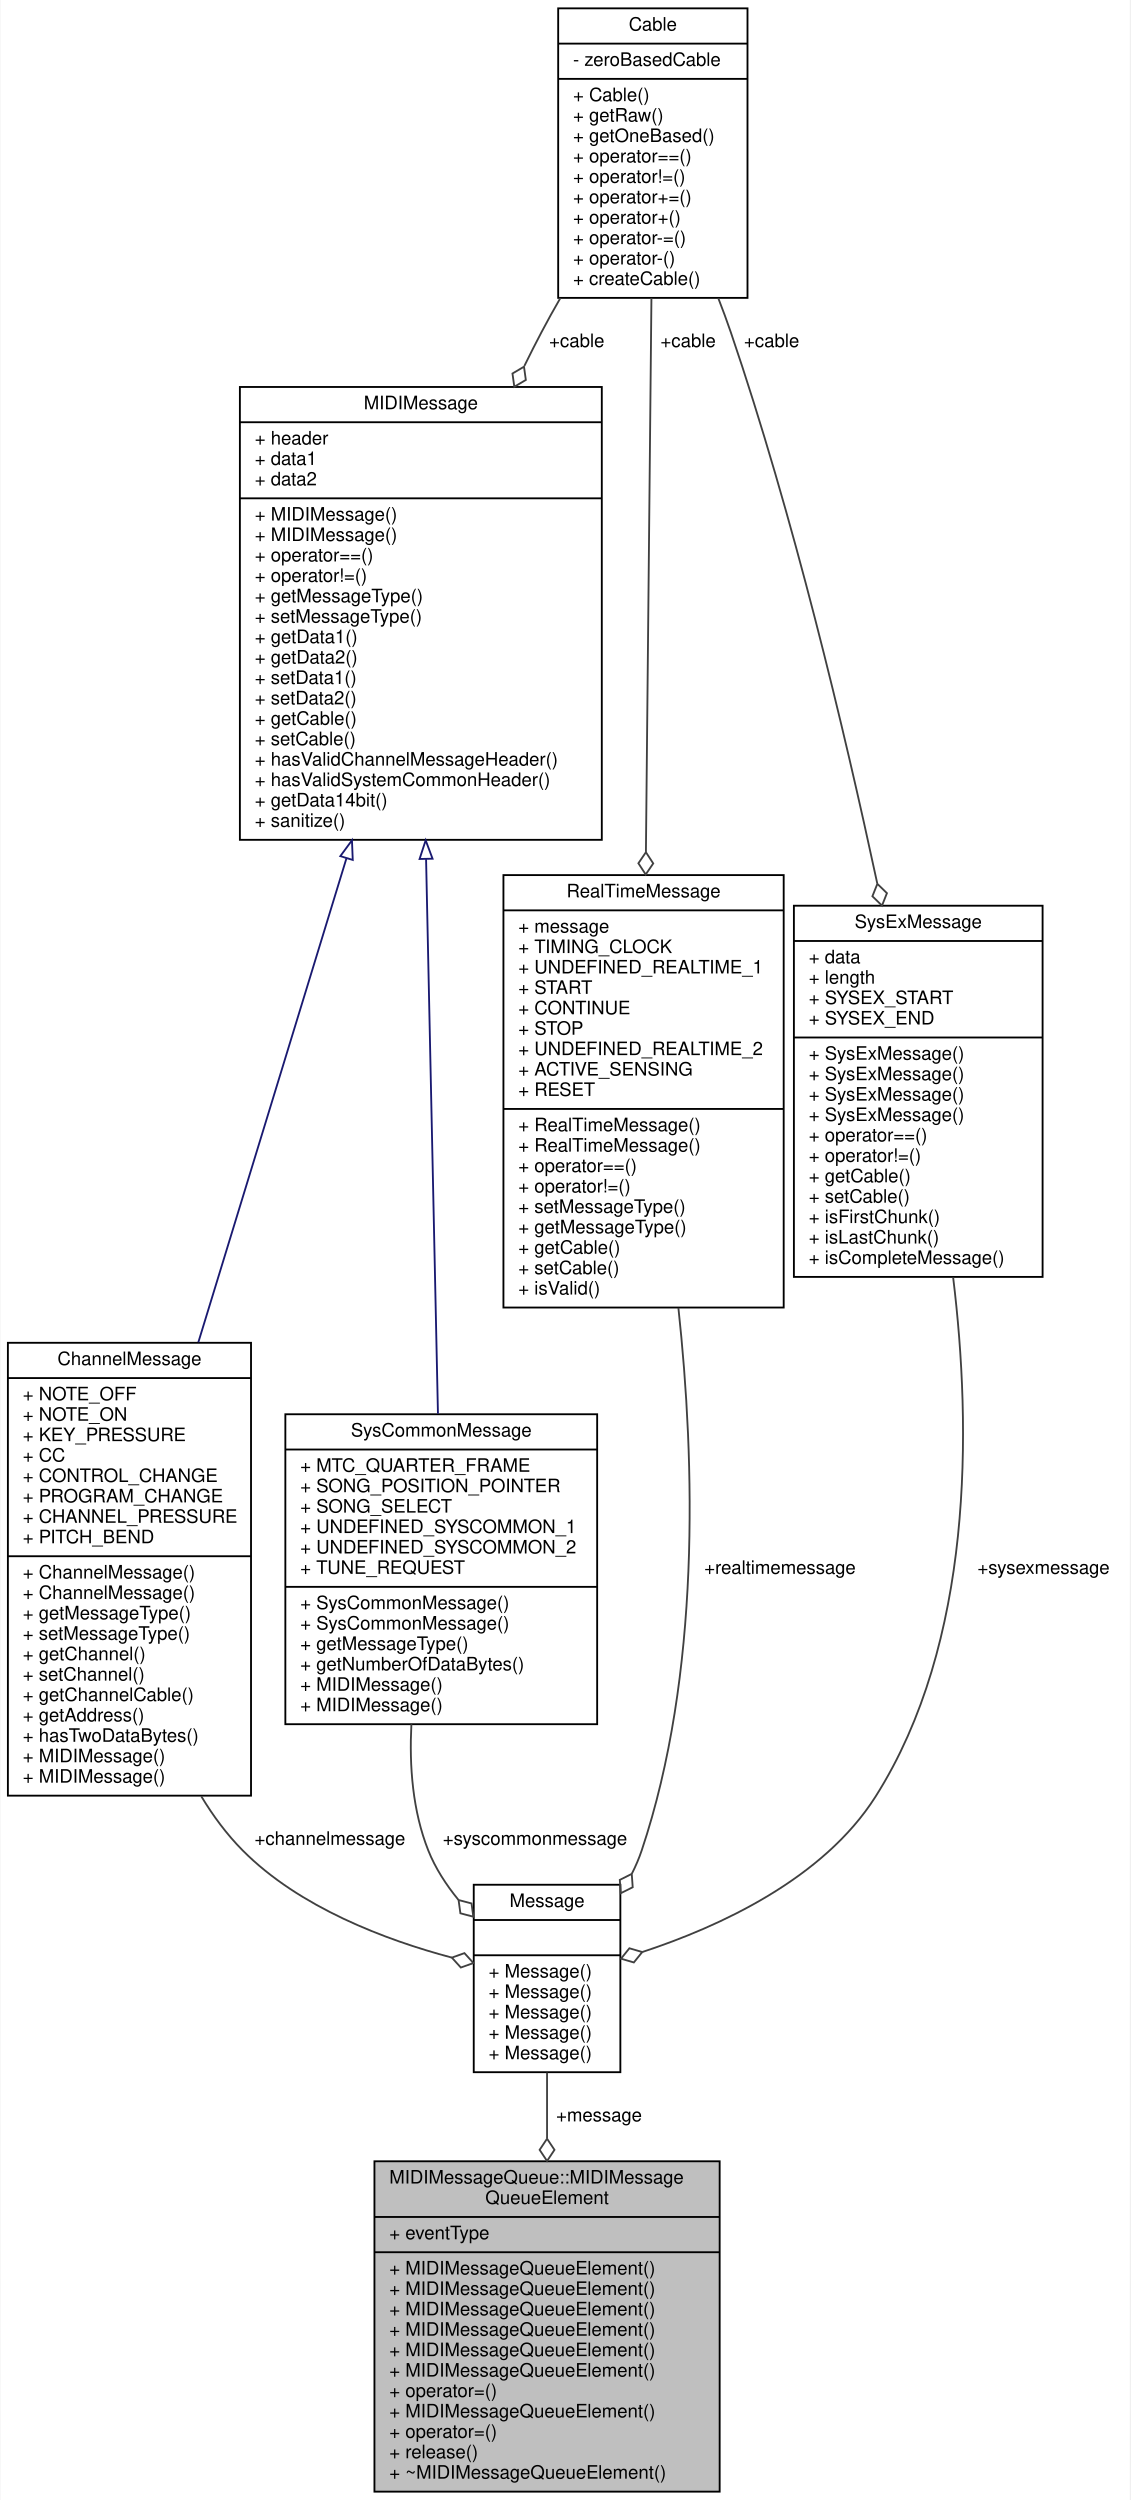
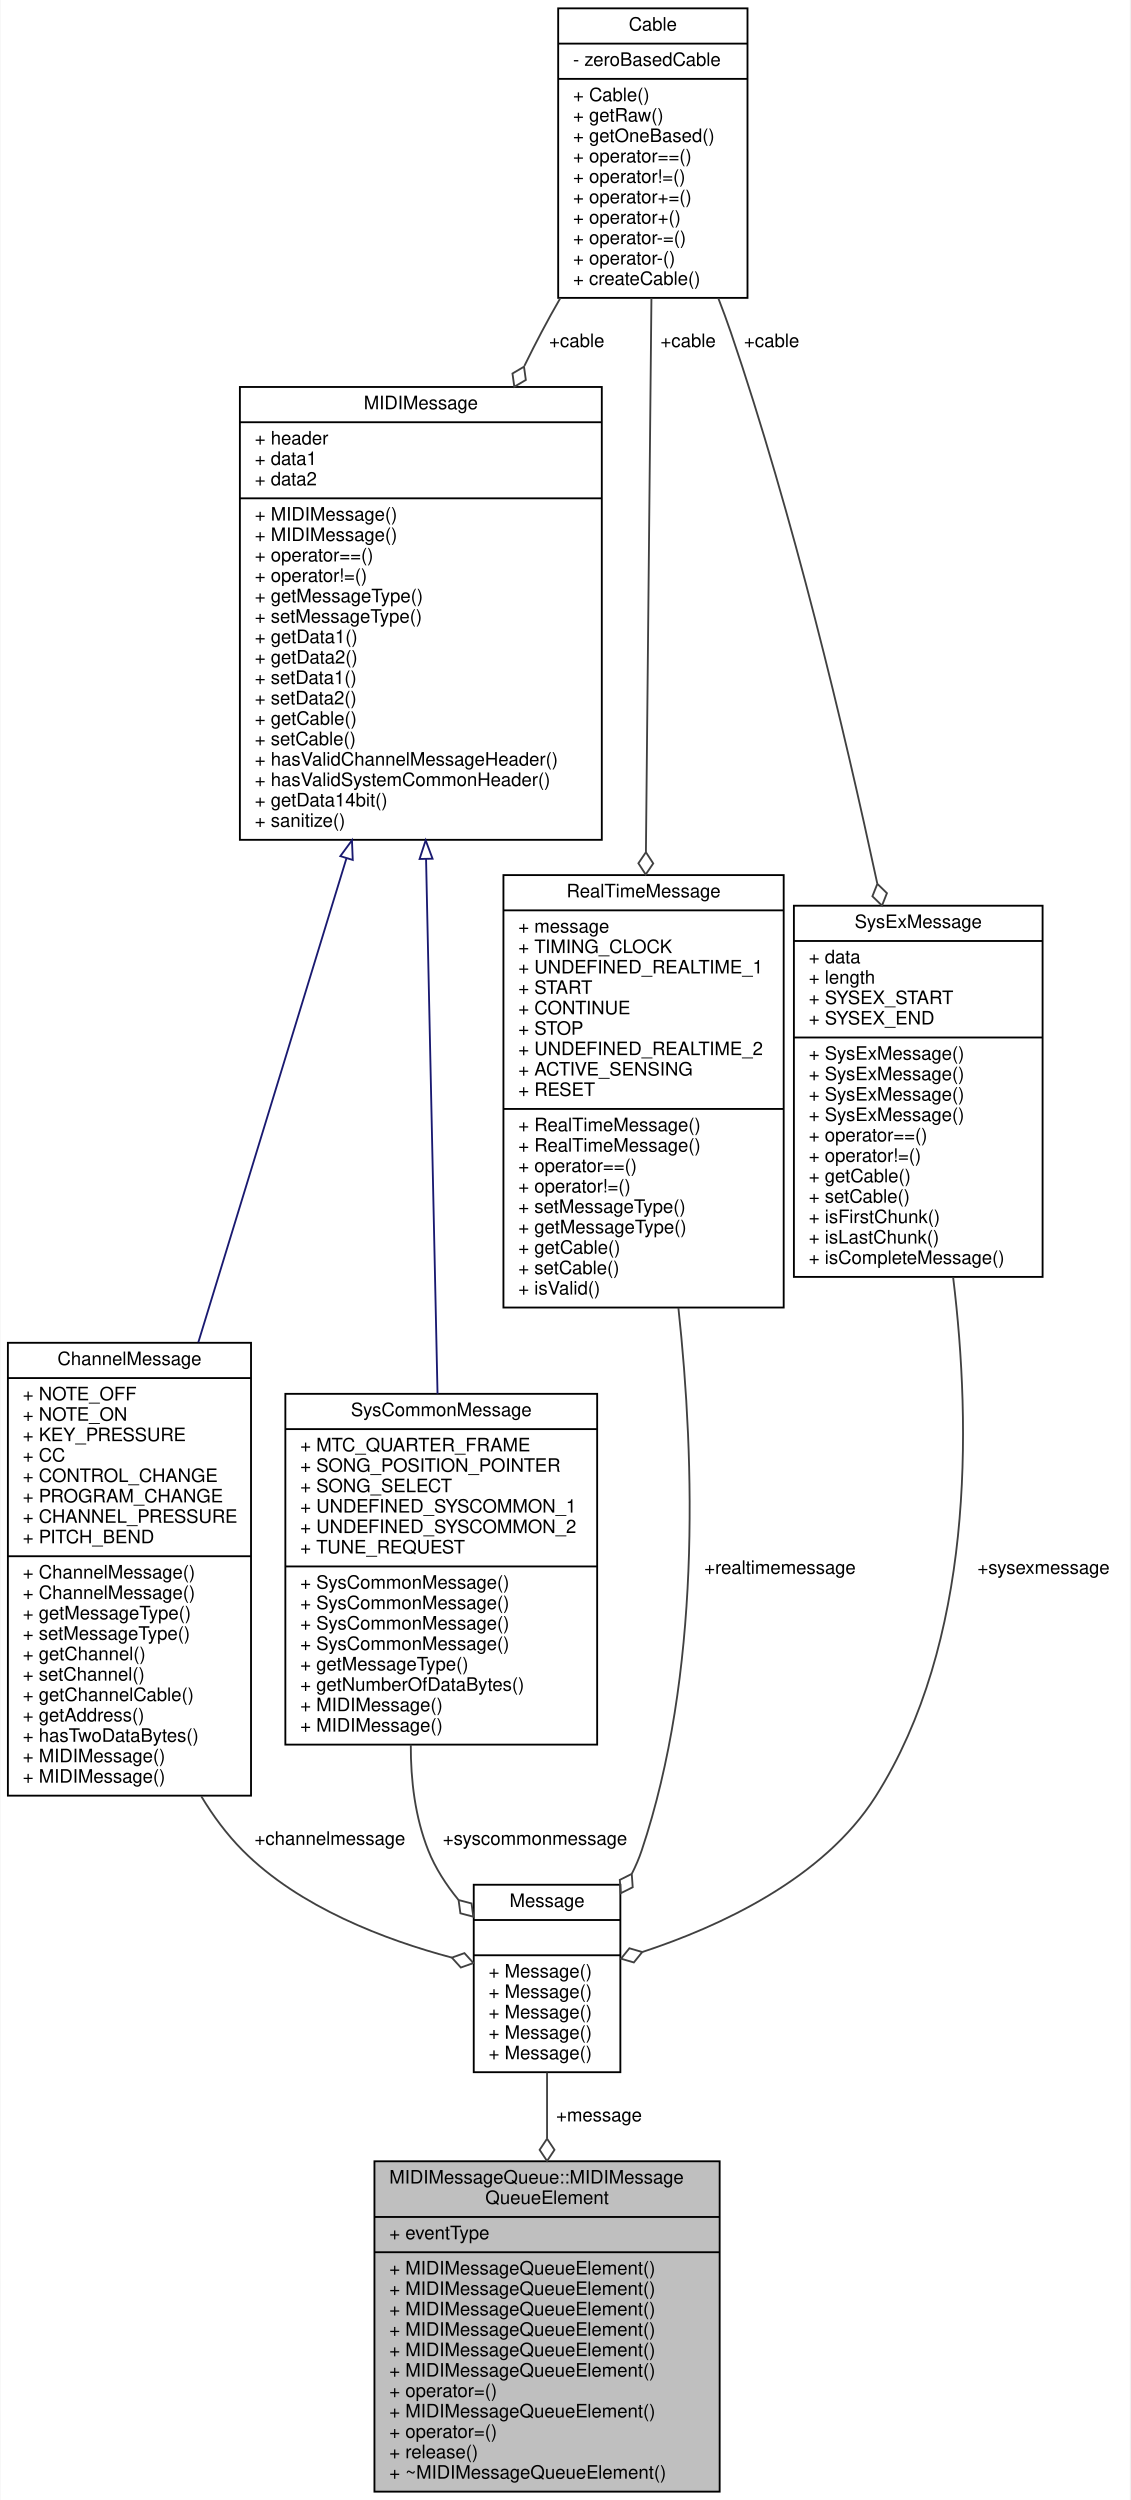
<svg xmlns="http://www.w3.org/2000/svg" xmlns:xlink="http://www.w3.org/1999/xlink" width="609pt" height="1347pt" viewBox="0.00 0.00 608.50 1347.00">
  <g id="graph0" class="graph" transform="scale(1 1) rotate(0) translate(4 1343)">
    <polygon fill="white" stroke="transparent" points="-4,4 -4,-1343 604.5,-1343 604.5,4 -4,4" />
    <g id="node1" class="node">
      <g id="a_node1">
        <a xlink:title=" ">
          <polygon fill="#bfbfbf" stroke="black" points="197.5,-0.5 197.5,-178.5 383.5,-178.5 383.5,-0.5 197.5,-0.5" />
          <text text-anchor="start" x="205.5" y="-166.5" font-family="Helvetica,sans-Serif" font-size="10.00">MIDIMessageQueue::MIDIMessage</text>
          <text text-anchor="middle" x="290.5" y="-155.5" font-family="Helvetica,sans-Serif" font-size="10.00">QueueElement</text>
          <polyline fill="none" stroke="black" points="197.5,-148.5 383.5,-148.5 " />
          <text text-anchor="start" x="205.5" y="-136.5" font-family="Helvetica,sans-Serif" font-size="10.00">+ eventType</text>
          <polyline fill="none" stroke="black" points="197.5,-129.5 383.5,-129.5 " />
          <text text-anchor="start" x="205.5" y="-117.5" font-family="Helvetica,sans-Serif" font-size="10.00">+ MIDIMessageQueueElement()</text>
          <text text-anchor="start" x="205.5" y="-106.5" font-family="Helvetica,sans-Serif" font-size="10.00">+ MIDIMessageQueueElement()</text>
          <text text-anchor="start" x="205.5" y="-95.5" font-family="Helvetica,sans-Serif" font-size="10.00">+ MIDIMessageQueueElement()</text>
          <text text-anchor="start" x="205.5" y="-84.5" font-family="Helvetica,sans-Serif" font-size="10.00">+ MIDIMessageQueueElement()</text>
          <text text-anchor="start" x="205.5" y="-73.5" font-family="Helvetica,sans-Serif" font-size="10.00">+ MIDIMessageQueueElement()</text>
          <text text-anchor="start" x="205.5" y="-62.5" font-family="Helvetica,sans-Serif" font-size="10.00">+ MIDIMessageQueueElement()</text>
          <text text-anchor="start" x="205.5" y="-51.5" font-family="Helvetica,sans-Serif" font-size="10.00">+ operator=()</text>
          <text text-anchor="start" x="205.5" y="-40.5" font-family="Helvetica,sans-Serif" font-size="10.00">+ MIDIMessageQueueElement()</text>
          <text text-anchor="start" x="205.5" y="-29.5" font-family="Helvetica,sans-Serif" font-size="10.00">+ operator=()</text>
          <text text-anchor="start" x="205.5" y="-18.5" font-family="Helvetica,sans-Serif" font-size="10.00">+ release()</text>
          <text text-anchor="start" x="205.5" y="-7.5" font-family="Helvetica,sans-Serif" font-size="10.00">+ ~MIDIMessageQueueElement()</text>
        </a>
      </g>
    </g>
    <g id="node2" class="node">
      <g id="a_node2">
        <a xlink:href="../../db/d98/unionMIDIMessageQueue_1_1MIDIMessageQueueElement_1_1Message.html" target="_top" xlink:title=" ">
          <polygon fill="white" stroke="black" points="251,-226.5 251,-327.5 330,-327.5 330,-226.5 251,-226.5" />
          <text text-anchor="middle" x="290.5" y="-315.5" font-family="Helvetica,sans-Serif" font-size="10.00">Message</text>
          <polyline fill="none" stroke="black" points="251,-308.5 330,-308.5 " />
          <text text-anchor="middle" x="290.5" y="-296.5" font-family="Helvetica,sans-Serif" font-size="10.00"> </text>
          <polyline fill="none" stroke="black" points="251,-289.5 330,-289.5 " />
          <text text-anchor="start" x="259" y="-277.5" font-family="Helvetica,sans-Serif" font-size="10.00">+ Message()</text>
          <text text-anchor="start" x="259" y="-266.5" font-family="Helvetica,sans-Serif" font-size="10.00">+ Message()</text>
          <text text-anchor="start" x="259" y="-255.5" font-family="Helvetica,sans-Serif" font-size="10.00">+ Message()</text>
          <text text-anchor="start" x="259" y="-244.5" font-family="Helvetica,sans-Serif" font-size="10.00">+ Message()</text>
          <text text-anchor="start" x="259" y="-233.5" font-family="Helvetica,sans-Serif" font-size="10.00">+ Message()</text>
        </a>
      </g>
    </g>
    <g id="edge1" class="edge">
      <path fill="none" stroke="#404040" d="M290.5,-226.29C290.5,-215.26 290.5,-203.19 290.5,-190.94" />
      <polygon fill="none" stroke="#404040" points="290.5,-190.66 286.5,-184.66 290.5,-178.66 294.5,-184.66 290.5,-190.66" />
      <text text-anchor="middle" x="318.5" y="-200" font-family="Helvetica,sans-Serif" font-size="10.00"> +message</text>
    </g>
    <g id="node3" class="node">
      <g id="a_node3">
        <a xlink:href="../../d7/d3f/structChannelMessage.html" target="_top" xlink:title=" ">
          <polygon fill="white" stroke="black" points="0,-375.5 0,-619.5 131,-619.5 131,-375.5 0,-375.5" />
          <text text-anchor="middle" x="65.5" y="-607.5" font-family="Helvetica,sans-Serif" font-size="10.00">ChannelMessage</text>
          <polyline fill="none" stroke="black" points="0,-600.5 131,-600.5 " />
          <text text-anchor="start" x="8" y="-588.5" font-family="Helvetica,sans-Serif" font-size="10.00">+ NOTE_OFF</text>
          <text text-anchor="start" x="8" y="-577.5" font-family="Helvetica,sans-Serif" font-size="10.00">+ NOTE_ON</text>
          <text text-anchor="start" x="8" y="-566.5" font-family="Helvetica,sans-Serif" font-size="10.00">+ KEY_PRESSURE</text>
          <text text-anchor="start" x="8" y="-555.5" font-family="Helvetica,sans-Serif" font-size="10.00">+ CC</text>
          <text text-anchor="start" x="8" y="-544.5" font-family="Helvetica,sans-Serif" font-size="10.00">+ CONTROL_CHANGE</text>
          <text text-anchor="start" x="8" y="-533.5" font-family="Helvetica,sans-Serif" font-size="10.00">+ PROGRAM_CHANGE</text>
          <text text-anchor="start" x="8" y="-522.5" font-family="Helvetica,sans-Serif" font-size="10.00">+ CHANNEL_PRESSURE</text>
          <text text-anchor="start" x="8" y="-511.5" font-family="Helvetica,sans-Serif" font-size="10.00">+ PITCH_BEND</text>
          <polyline fill="none" stroke="black" points="0,-504.5 131,-504.5 " />
          <text text-anchor="start" x="8" y="-492.5" font-family="Helvetica,sans-Serif" font-size="10.00">+ ChannelMessage()</text>
          <text text-anchor="start" x="8" y="-481.5" font-family="Helvetica,sans-Serif" font-size="10.00">+ ChannelMessage()</text>
          <text text-anchor="start" x="8" y="-470.5" font-family="Helvetica,sans-Serif" font-size="10.00">+ getMessageType()</text>
          <text text-anchor="start" x="8" y="-459.5" font-family="Helvetica,sans-Serif" font-size="10.00">+ setMessageType()</text>
          <text text-anchor="start" x="8" y="-448.5" font-family="Helvetica,sans-Serif" font-size="10.00">+ getChannel()</text>
          <text text-anchor="start" x="8" y="-437.5" font-family="Helvetica,sans-Serif" font-size="10.00">+ setChannel()</text>
          <text text-anchor="start" x="8" y="-426.5" font-family="Helvetica,sans-Serif" font-size="10.00">+ getChannelCable()</text>
          <text text-anchor="start" x="8" y="-415.5" font-family="Helvetica,sans-Serif" font-size="10.00">+ getAddress()</text>
          <text text-anchor="start" x="8" y="-404.5" font-family="Helvetica,sans-Serif" font-size="10.00">+ hasTwoDataBytes()</text>
          <text text-anchor="start" x="8" y="-393.5" font-family="Helvetica,sans-Serif" font-size="10.00">+ MIDIMessage()</text>
          <text text-anchor="start" x="8" y="-382.5" font-family="Helvetica,sans-Serif" font-size="10.00">+ MIDIMessage()</text>
        </a>
      </g>
    </g>
    <g id="edge2" class="edge">
      <path fill="none" stroke="#404040" d="M104.18,-375.19C110.57,-364.57 117.96,-354.61 126.5,-346 157.02,-315.23 203.49,-297.75 239.18,-288.24" />
      <polygon fill="none" stroke="#404040" points="239.19,-288.24 244.04,-282.9 250.83,-285.31 245.99,-290.65 239.19,-288.24" />
      <text text-anchor="middle" x="173.5" y="-349" font-family="Helvetica,sans-Serif" font-size="10.00"> +channelmessage</text>
    </g>
    <g id="node4" class="node">
      <g id="a_node4">
        <a xlink:href="../../d4/d61/structMIDIMessage.html" target="_top" xlink:title=" ">
          <polygon fill="white" stroke="black" points="125,-890.5 125,-1134.5 320,-1134.5 320,-890.5 125,-890.5" />
          <text text-anchor="middle" x="222.5" y="-1122.5" font-family="Helvetica,sans-Serif" font-size="10.00">MIDIMessage</text>
          <polyline fill="none" stroke="black" points="125,-1115.5 320,-1115.5 " />
          <text text-anchor="start" x="133" y="-1103.5" font-family="Helvetica,sans-Serif" font-size="10.00">+ header</text>
          <text text-anchor="start" x="133" y="-1092.5" font-family="Helvetica,sans-Serif" font-size="10.00">+ data1</text>
          <text text-anchor="start" x="133" y="-1081.5" font-family="Helvetica,sans-Serif" font-size="10.00">+ data2</text>
          <polyline fill="none" stroke="black" points="125,-1074.5 320,-1074.5 " />
          <text text-anchor="start" x="133" y="-1062.5" font-family="Helvetica,sans-Serif" font-size="10.00">+ MIDIMessage()</text>
          <text text-anchor="start" x="133" y="-1051.5" font-family="Helvetica,sans-Serif" font-size="10.00">+ MIDIMessage()</text>
          <text text-anchor="start" x="133" y="-1040.5" font-family="Helvetica,sans-Serif" font-size="10.00">+ operator==()</text>
          <text text-anchor="start" x="133" y="-1029.5" font-family="Helvetica,sans-Serif" font-size="10.00">+ operator!=()</text>
          <text text-anchor="start" x="133" y="-1018.5" font-family="Helvetica,sans-Serif" font-size="10.00">+ getMessageType()</text>
          <text text-anchor="start" x="133" y="-1007.5" font-family="Helvetica,sans-Serif" font-size="10.00">+ setMessageType()</text>
          <text text-anchor="start" x="133" y="-996.5" font-family="Helvetica,sans-Serif" font-size="10.00">+ getData1()</text>
          <text text-anchor="start" x="133" y="-985.5" font-family="Helvetica,sans-Serif" font-size="10.00">+ getData2()</text>
          <text text-anchor="start" x="133" y="-974.5" font-family="Helvetica,sans-Serif" font-size="10.00">+ setData1()</text>
          <text text-anchor="start" x="133" y="-963.5" font-family="Helvetica,sans-Serif" font-size="10.00">+ setData2()</text>
          <text text-anchor="start" x="133" y="-952.5" font-family="Helvetica,sans-Serif" font-size="10.00">+ getCable()</text>
          <text text-anchor="start" x="133" y="-941.5" font-family="Helvetica,sans-Serif" font-size="10.00">+ setCable()</text>
          <text text-anchor="start" x="133" y="-930.5" font-family="Helvetica,sans-Serif" font-size="10.00">+ hasValidChannelMessageHeader()</text>
          <text text-anchor="start" x="133" y="-919.5" font-family="Helvetica,sans-Serif" font-size="10.00">+ hasValidSystemCommonHeader()</text>
          <text text-anchor="start" x="133" y="-908.5" font-family="Helvetica,sans-Serif" font-size="10.00">+ getData14bit()</text>
          <text text-anchor="start" x="133" y="-897.5" font-family="Helvetica,sans-Serif" font-size="10.00">+ sanitize()</text>
        </a>
      </g>
    </g>
    <g id="edge3" class="edge">
      <path fill="none" stroke="midnightblue" d="M182.43,-880.57C157.86,-800.3 126.63,-698.23 102.62,-619.79" />
      <polygon fill="none" stroke="midnightblue" points="179.12,-881.71 185.39,-890.25 185.81,-879.66 179.12,-881.71" />
    </g>
    <g id="node6" class="node">
      <g id="a_node6">
        <a xlink:href="../../d5/dad/structSysCommonMessage.html" target="_top" xlink:title=" ">
-           <polygon fill="white" stroke="black" points="149.5,-414 149.5,-581 317.5,-581 317.5,-414 149.5,-414" />
-           <text text-anchor="middle" x="233.5" y="-569" font-family="Helvetica,sans-Serif" font-size="10.00">SysCommonMessage</text>
-           <polyline fill="none" stroke="black" points="149.5,-562 317.5,-562 " />
-           <text text-anchor="start" x="157.5" y="-550" font-family="Helvetica,sans-Serif" font-size="10.00">+ MTC_QUARTER_FRAME</text>
-           <text text-anchor="start" x="157.5" y="-539" font-family="Helvetica,sans-Serif" font-size="10.00">+ SONG_POSITION_POINTER</text>
-           <text text-anchor="start" x="157.5" y="-528" font-family="Helvetica,sans-Serif" font-size="10.00">+ SONG_SELECT</text>
-           <text text-anchor="start" x="157.5" y="-517" font-family="Helvetica,sans-Serif" font-size="10.00">+ UNDEFINED_SYSCOMMON_1</text>
-           <text text-anchor="start" x="157.5" y="-506" font-family="Helvetica,sans-Serif" font-size="10.00">+ UNDEFINED_SYSCOMMON_2</text>
-           <text text-anchor="start" x="157.5" y="-495" font-family="Helvetica,sans-Serif" font-size="10.00">+ TUNE_REQUEST</text>
-           <polyline fill="none" stroke="black" points="149.5,-488 317.5,-488 " />
+           <polygon fill="white" stroke="black" points="149.5,-403 149.5,-592 317.5,-592 317.5,-403 149.5,-403" />
+           <text text-anchor="middle" x="233.5" y="-580" font-family="Helvetica,sans-Serif" font-size="10.00">SysCommonMessage</text>
+           <polyline fill="none" stroke="black" points="149.5,-573 317.5,-573 " />
+           <text text-anchor="start" x="157.5" y="-561" font-family="Helvetica,sans-Serif" font-size="10.00">+ MTC_QUARTER_FRAME</text>
+           <text text-anchor="start" x="157.5" y="-550" font-family="Helvetica,sans-Serif" font-size="10.00">+ SONG_POSITION_POINTER</text>
+           <text text-anchor="start" x="157.5" y="-539" font-family="Helvetica,sans-Serif" font-size="10.00">+ SONG_SELECT</text>
+           <text text-anchor="start" x="157.5" y="-528" font-family="Helvetica,sans-Serif" font-size="10.00">+ UNDEFINED_SYSCOMMON_1</text>
+           <text text-anchor="start" x="157.5" y="-517" font-family="Helvetica,sans-Serif" font-size="10.00">+ UNDEFINED_SYSCOMMON_2</text>
+           <text text-anchor="start" x="157.5" y="-506" font-family="Helvetica,sans-Serif" font-size="10.00">+ TUNE_REQUEST</text>
+           <polyline fill="none" stroke="black" points="149.5,-499 317.5,-499 " />
+           <text text-anchor="start" x="157.5" y="-487" font-family="Helvetica,sans-Serif" font-size="10.00">+ SysCommonMessage()</text>
          <text text-anchor="start" x="157.5" y="-476" font-family="Helvetica,sans-Serif" font-size="10.00">+ SysCommonMessage()</text>
          <text text-anchor="start" x="157.5" y="-465" font-family="Helvetica,sans-Serif" font-size="10.00">+ SysCommonMessage()</text>
-           <text text-anchor="start" x="157.5" y="-454" font-family="Helvetica,sans-Serif" font-size="10.00">+ getMessageType()</text>
-           <text text-anchor="start" x="157.5" y="-443" font-family="Helvetica,sans-Serif" font-size="10.00">+ getNumberOfDataBytes()</text>
-           <text text-anchor="start" x="157.5" y="-432" font-family="Helvetica,sans-Serif" font-size="10.00">+ MIDIMessage()</text>
+           <text text-anchor="start" x="157.5" y="-454" font-family="Helvetica,sans-Serif" font-size="10.00">+ SysCommonMessage()</text>
+           <text text-anchor="start" x="157.5" y="-443" font-family="Helvetica,sans-Serif" font-size="10.00">+ getMessageType()</text>
+           <text text-anchor="start" x="157.5" y="-432" font-family="Helvetica,sans-Serif" font-size="10.00">+ getNumberOfDataBytes()</text>
          <text text-anchor="start" x="157.5" y="-421" font-family="Helvetica,sans-Serif" font-size="10.00">+ MIDIMessage()</text>
+           <text text-anchor="start" x="157.5" y="-410" font-family="Helvetica,sans-Serif" font-size="10.00">+ MIDIMessage()</text>
        </a>
      </g>
    </g>
    <g id="edge6" class="edge">
-       <path fill="none" stroke="midnightblue" d="M225.32,-880.08C227.34,-785.91 229.99,-661.97 231.72,-581.28" />
+       <path fill="none" stroke="midnightblue" d="M225.31,-880.24C227.25,-790.15 229.76,-672.75 231.49,-592.06" />
      <polygon fill="none" stroke="midnightblue" points="221.82,-880.18 225.1,-890.25 228.81,-880.33 221.82,-880.18" />
    </g>
    <g id="node5" class="node">
      <g id="a_node5">
        <a xlink:href="../../d2/d75/classCable.html" target="_top" xlink:title="A type-safe class for MIDI USB Cable numbers.">
          <polygon fill="white" stroke="black" points="296.5,-1182.5 296.5,-1338.5 398.5,-1338.5 398.5,-1182.5 296.5,-1182.5" />
          <text text-anchor="middle" x="347.5" y="-1326.5" font-family="Helvetica,sans-Serif" font-size="10.00">Cable</text>
          <polyline fill="none" stroke="black" points="296.5,-1319.5 398.5,-1319.5 " />
          <text text-anchor="start" x="304.5" y="-1307.5" font-family="Helvetica,sans-Serif" font-size="10.00">- zeroBasedCable</text>
          <polyline fill="none" stroke="black" points="296.5,-1300.5 398.5,-1300.5 " />
          <text text-anchor="start" x="304.5" y="-1288.5" font-family="Helvetica,sans-Serif" font-size="10.00">+ Cable()</text>
          <text text-anchor="start" x="304.5" y="-1277.5" font-family="Helvetica,sans-Serif" font-size="10.00">+ getRaw()</text>
          <text text-anchor="start" x="304.5" y="-1266.5" font-family="Helvetica,sans-Serif" font-size="10.00">+ getOneBased()</text>
          <text text-anchor="start" x="304.5" y="-1255.5" font-family="Helvetica,sans-Serif" font-size="10.00">+ operator==()</text>
          <text text-anchor="start" x="304.5" y="-1244.5" font-family="Helvetica,sans-Serif" font-size="10.00">+ operator!=()</text>
          <text text-anchor="start" x="304.5" y="-1233.5" font-family="Helvetica,sans-Serif" font-size="10.00">+ operator+=()</text>
          <text text-anchor="start" x="304.5" y="-1222.5" font-family="Helvetica,sans-Serif" font-size="10.00">+ operator+()</text>
          <text text-anchor="start" x="304.5" y="-1211.5" font-family="Helvetica,sans-Serif" font-size="10.00">+ operator-=()</text>
          <text text-anchor="start" x="304.5" y="-1200.5" font-family="Helvetica,sans-Serif" font-size="10.00">+ operator-()</text>
          <text text-anchor="start" x="304.5" y="-1189.5" font-family="Helvetica,sans-Serif" font-size="10.00">+ createCable()</text>
        </a>
      </g>
    </g>
    <g id="edge4" class="edge">
      <path fill="none" stroke="#404040" d="M297.69,-1182.43C294.13,-1176.26 290.69,-1170.07 287.5,-1164 284.39,-1158.1 281.31,-1152.01 278.28,-1145.83" />
      <polygon fill="none" stroke="#404040" points="278.08,-1145.42 271.87,-1141.76 272.86,-1134.62 279.07,-1138.28 278.08,-1145.42" />
      <text text-anchor="middle" x="306.5" y="-1156" font-family="Helvetica,sans-Serif" font-size="10.00"> +cable</text>
    </g>
    <g id="node7" class="node">
      <g id="a_node7">
        <a xlink:href="../../d6/d99/structRealTimeMessage.html" target="_top" xlink:title=" ">
          <polygon fill="white" stroke="black" points="267,-638.5 267,-871.5 418,-871.5 418,-638.5 267,-638.5" />
          <text text-anchor="middle" x="342.5" y="-859.5" font-family="Helvetica,sans-Serif" font-size="10.00">RealTimeMessage</text>
          <polyline fill="none" stroke="black" points="267,-852.5 418,-852.5 " />
          <text text-anchor="start" x="275" y="-840.5" font-family="Helvetica,sans-Serif" font-size="10.00">+ message</text>
          <text text-anchor="start" x="275" y="-829.5" font-family="Helvetica,sans-Serif" font-size="10.00">+ TIMING_CLOCK</text>
          <text text-anchor="start" x="275" y="-818.5" font-family="Helvetica,sans-Serif" font-size="10.00">+ UNDEFINED_REALTIME_1</text>
          <text text-anchor="start" x="275" y="-807.5" font-family="Helvetica,sans-Serif" font-size="10.00">+ START</text>
          <text text-anchor="start" x="275" y="-796.5" font-family="Helvetica,sans-Serif" font-size="10.00">+ CONTINUE</text>
          <text text-anchor="start" x="275" y="-785.5" font-family="Helvetica,sans-Serif" font-size="10.00">+ STOP</text>
          <text text-anchor="start" x="275" y="-774.5" font-family="Helvetica,sans-Serif" font-size="10.00">+ UNDEFINED_REALTIME_2</text>
          <text text-anchor="start" x="275" y="-763.5" font-family="Helvetica,sans-Serif" font-size="10.00">+ ACTIVE_SENSING</text>
          <text text-anchor="start" x="275" y="-752.5" font-family="Helvetica,sans-Serif" font-size="10.00">+ RESET</text>
          <polyline fill="none" stroke="black" points="267,-745.5 418,-745.5 " />
          <text text-anchor="start" x="275" y="-733.5" font-family="Helvetica,sans-Serif" font-size="10.00">+ RealTimeMessage()</text>
          <text text-anchor="start" x="275" y="-722.5" font-family="Helvetica,sans-Serif" font-size="10.00">+ RealTimeMessage()</text>
          <text text-anchor="start" x="275" y="-711.5" font-family="Helvetica,sans-Serif" font-size="10.00">+ operator==()</text>
          <text text-anchor="start" x="275" y="-700.5" font-family="Helvetica,sans-Serif" font-size="10.00">+ operator!=()</text>
          <text text-anchor="start" x="275" y="-689.5" font-family="Helvetica,sans-Serif" font-size="10.00">+ setMessageType()</text>
          <text text-anchor="start" x="275" y="-678.5" font-family="Helvetica,sans-Serif" font-size="10.00">+ getMessageType()</text>
          <text text-anchor="start" x="275" y="-667.5" font-family="Helvetica,sans-Serif" font-size="10.00">+ getCable()</text>
          <text text-anchor="start" x="275" y="-656.5" font-family="Helvetica,sans-Serif" font-size="10.00">+ setCable()</text>
          <text text-anchor="start" x="275" y="-645.5" font-family="Helvetica,sans-Serif" font-size="10.00">+ isValid()</text>
        </a>
      </g>
    </g>
    <g id="edge8" class="edge">
      <path fill="none" stroke="#404040" d="M346.74,-1182.48C345.95,-1103.18 344.71,-978.22 343.77,-884.03" />
      <polygon fill="none" stroke="#404040" points="343.77,-883.82 339.71,-877.86 343.65,-871.82 347.71,-877.78 343.77,-883.82" />
      <text text-anchor="middle" x="366.5" y="-1156" font-family="Helvetica,sans-Serif" font-size="10.00"> +cable</text>
    </g>
    <g id="node8" class="node">
      <g id="a_node8">
        <a xlink:href="../../db/d45/structSysExMessage.html" target="_top" xlink:title=" ">
          <polygon fill="white" stroke="black" points="423.5,-655 423.5,-855 557.5,-855 557.5,-655 423.5,-655" />
          <text text-anchor="middle" x="490.5" y="-843" font-family="Helvetica,sans-Serif" font-size="10.00">SysExMessage</text>
          <polyline fill="none" stroke="black" points="423.5,-836 557.5,-836 " />
          <text text-anchor="start" x="431.5" y="-824" font-family="Helvetica,sans-Serif" font-size="10.00">+ data</text>
          <text text-anchor="start" x="431.5" y="-813" font-family="Helvetica,sans-Serif" font-size="10.00">+ length</text>
          <text text-anchor="start" x="431.5" y="-802" font-family="Helvetica,sans-Serif" font-size="10.00">+ SYSEX_START</text>
          <text text-anchor="start" x="431.5" y="-791" font-family="Helvetica,sans-Serif" font-size="10.00">+ SYSEX_END</text>
          <polyline fill="none" stroke="black" points="423.5,-784 557.5,-784 " />
          <text text-anchor="start" x="431.5" y="-772" font-family="Helvetica,sans-Serif" font-size="10.00">+ SysExMessage()</text>
          <text text-anchor="start" x="431.5" y="-761" font-family="Helvetica,sans-Serif" font-size="10.00">+ SysExMessage()</text>
          <text text-anchor="start" x="431.5" y="-750" font-family="Helvetica,sans-Serif" font-size="10.00">+ SysExMessage()</text>
          <text text-anchor="start" x="431.5" y="-739" font-family="Helvetica,sans-Serif" font-size="10.00">+ SysExMessage()</text>
          <text text-anchor="start" x="431.5" y="-728" font-family="Helvetica,sans-Serif" font-size="10.00">+ operator==()</text>
          <text text-anchor="start" x="431.5" y="-717" font-family="Helvetica,sans-Serif" font-size="10.00">+ operator!=()</text>
          <text text-anchor="start" x="431.5" y="-706" font-family="Helvetica,sans-Serif" font-size="10.00">+ getCable()</text>
          <text text-anchor="start" x="431.5" y="-695" font-family="Helvetica,sans-Serif" font-size="10.00">+ setCable()</text>
          <text text-anchor="start" x="431.5" y="-684" font-family="Helvetica,sans-Serif" font-size="10.00">+ isFirstChunk()</text>
          <text text-anchor="start" x="431.5" y="-673" font-family="Helvetica,sans-Serif" font-size="10.00">+ isLastChunk()</text>
          <text text-anchor="start" x="431.5" y="-662" font-family="Helvetica,sans-Serif" font-size="10.00">+ isCompleteMessage()</text>
        </a>
      </g>
    </g>
    <g id="edge10" class="edge">
      <path fill="none" stroke="#404040" d="M382.79,-1182.28C385.18,-1176.15 387.45,-1170 389.5,-1164 423.1,-1065.42 450.63,-949.93 468.41,-867.04" />
      <polygon fill="none" stroke="#404040" points="468.47,-866.79 465.8,-860.09 470.97,-855.05 473.63,-861.76 468.47,-866.79" />
      <text text-anchor="middle" x="411.5" y="-1156" font-family="Helvetica,sans-Serif" font-size="10.00"> +cable</text>
    </g>
    <g id="edge5" class="edge">
-       <path fill="none" stroke="#404040" d="M217.41,-413.99C216.23,-391.31 218.11,-367.15 226.5,-346 230.28,-336.47 236.1,-327.5 242.72,-319.39" />
+       <path fill="none" stroke="#404040" d="M217.09,-402.94C217.01,-383.61 219.46,-363.75 226.5,-346 230.28,-336.47 236.1,-327.5 242.72,-319.39" />
      <polygon fill="none" stroke="#404040" points="242.83,-319.27 243.81,-312.12 250.78,-310.28 249.8,-317.43 242.83,-319.27" />
      <text text-anchor="middle" x="284" y="-349" font-family="Helvetica,sans-Serif" font-size="10.00"> +syscommonmessage</text>
    </g>
    <g id="edge7" class="edge">
      <path fill="none" stroke="#404040" d="M361.27,-638.31C370.28,-554.86 373.2,-440.71 341.5,-346 340.08,-341.76 338.29,-337.58 336.22,-333.49" />
      <polygon fill="none" stroke="#404040" points="336.14,-333.35 329.7,-330.12 330.2,-322.93 336.65,-326.16 336.14,-333.35" />
      <text text-anchor="middle" x="416" y="-495" font-family="Helvetica,sans-Serif" font-size="10.00"> +realtimemessage</text>
    </g>
    <g id="edge9" class="edge">
      <path fill="none" stroke="#404040" d="M509.32,-654.6C519.25,-573.12 520.18,-458.09 467.5,-375 439.35,-330.6 383.39,-304.92 341.9,-291.28" />
      <polygon fill="none" stroke="#404040" points="341.79,-291.24 334.87,-293.27 330.34,-287.66 337.26,-285.63 341.79,-291.24" />
      <text text-anchor="middle" x="558" y="-495" font-family="Helvetica,sans-Serif" font-size="10.00"> +sysexmessage</text>
    </g>
  </g>
</svg>
